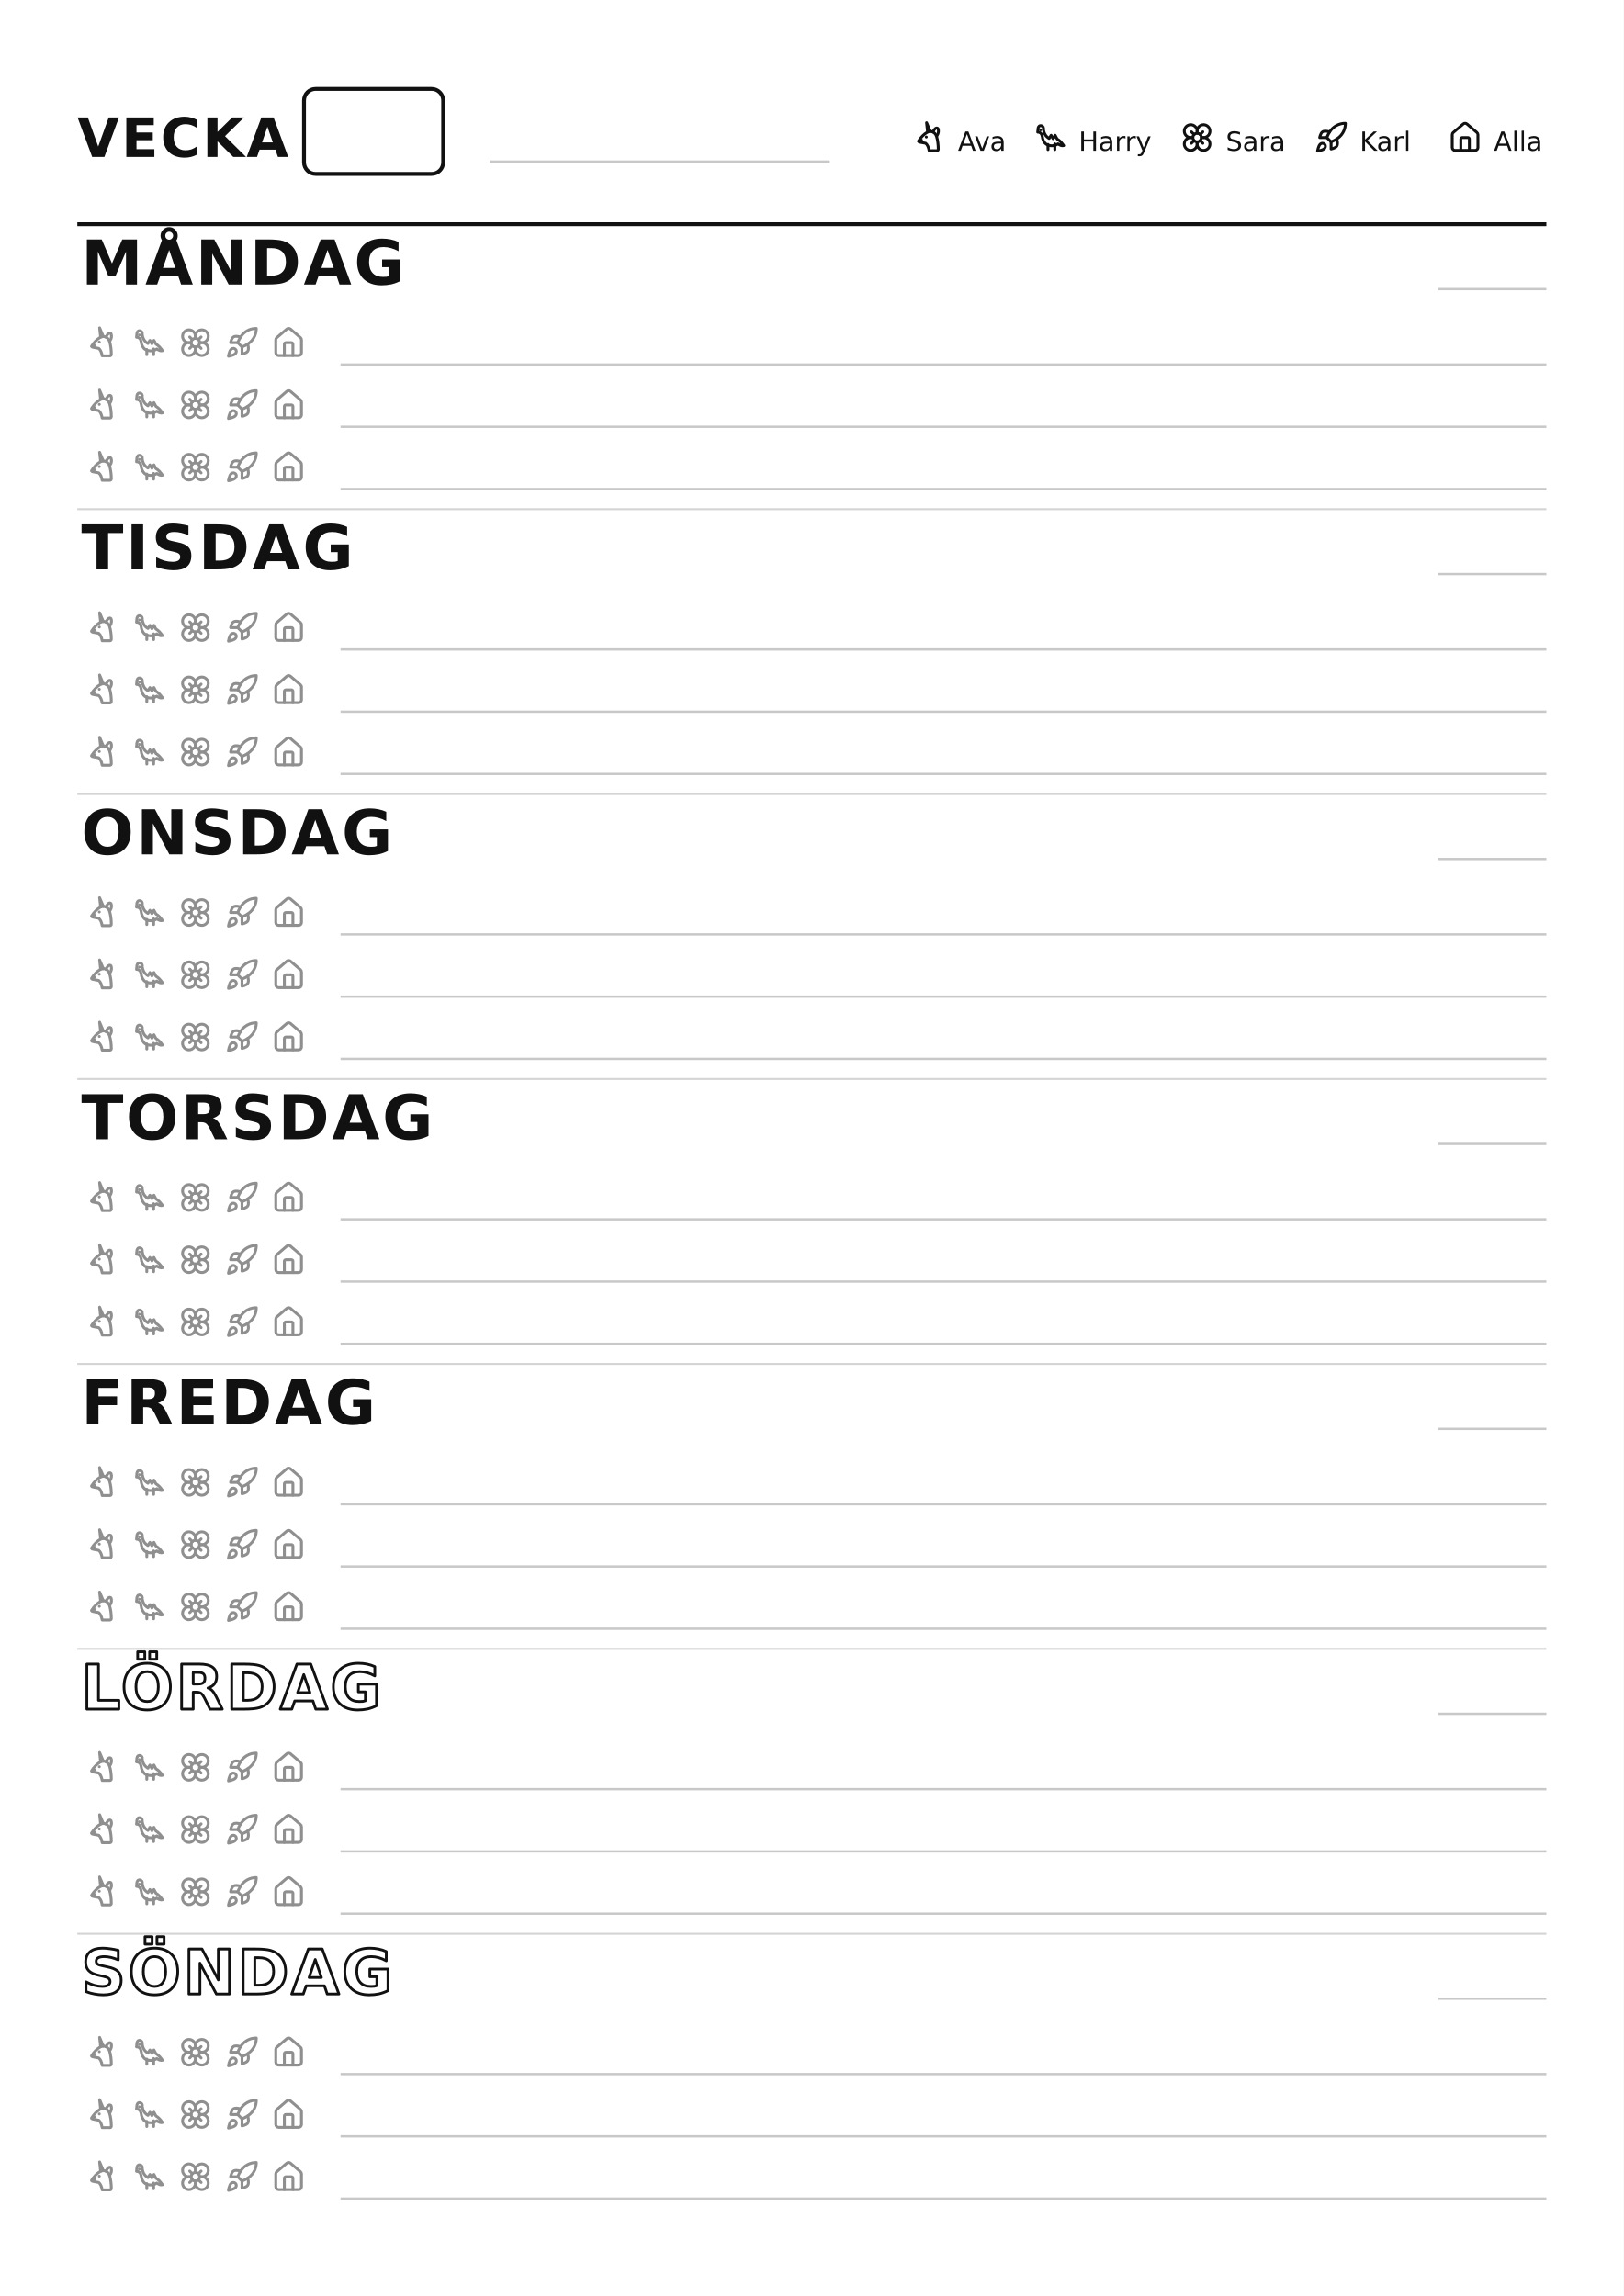
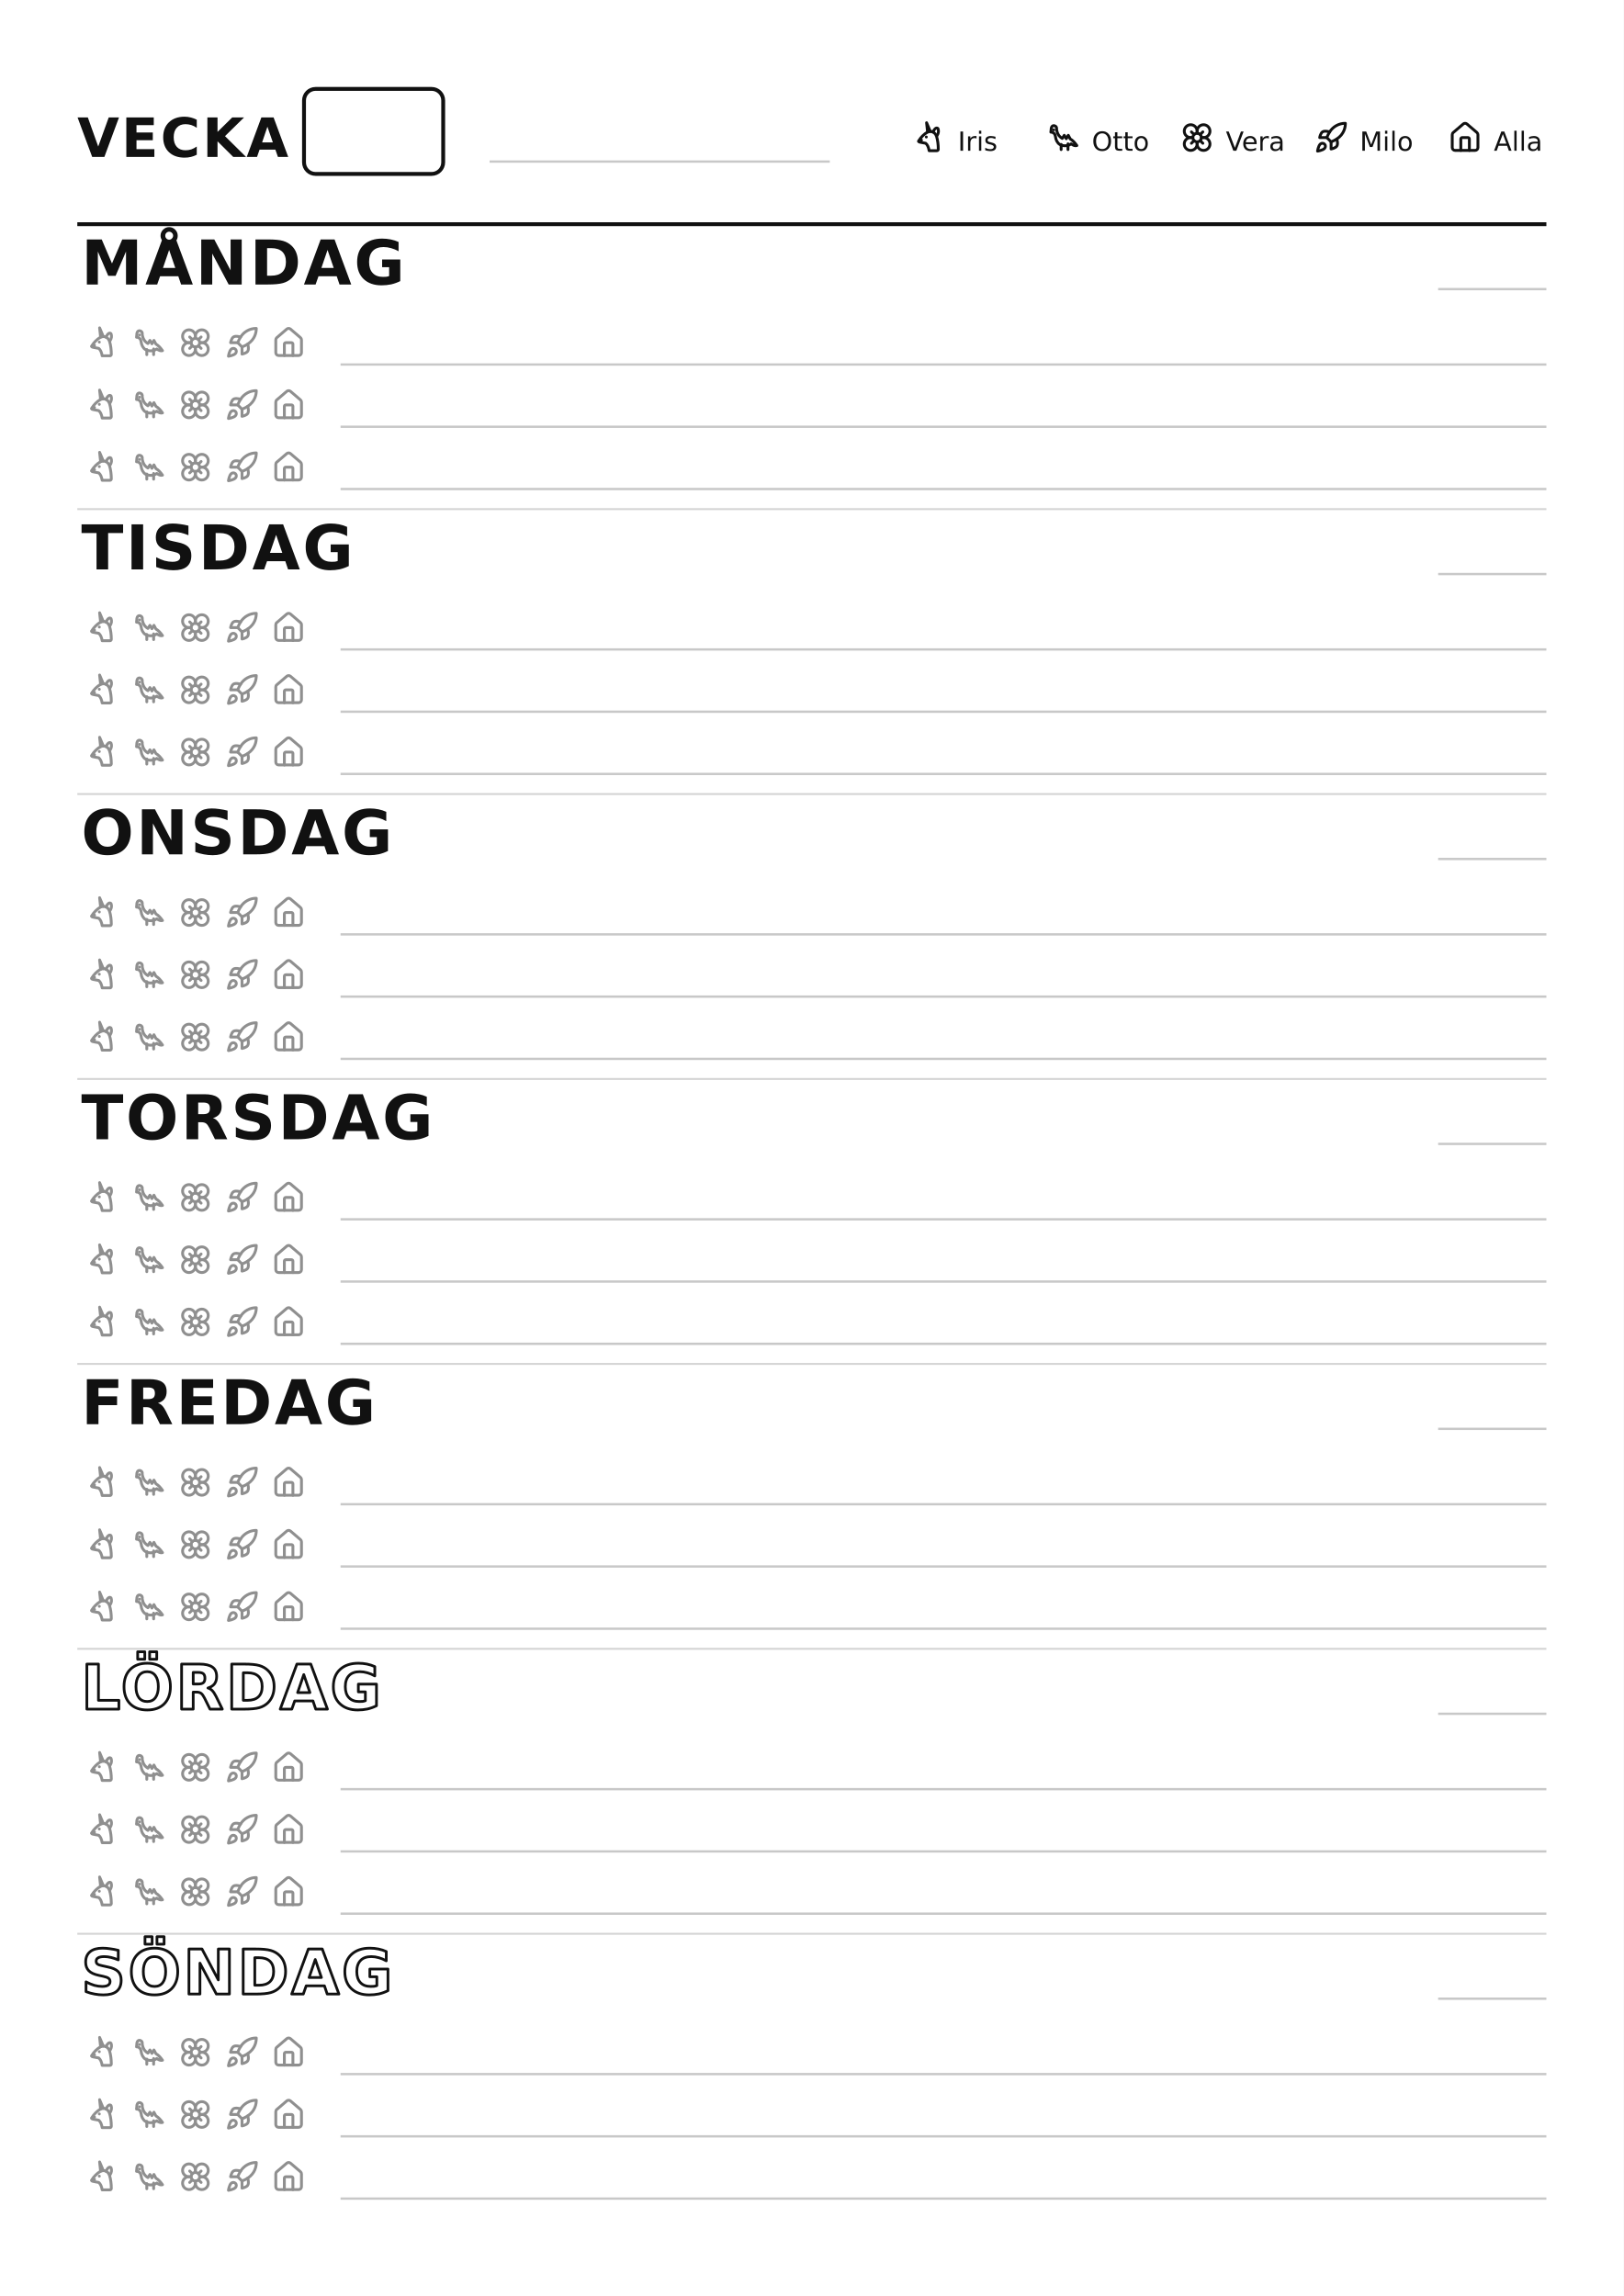
- <svg xmlns="http://www.w3.org/2000/svg" viewBox="0 0 210 297" width="210mm" height="297mm" font-family="'Atkinson Hyperlegible Next', 'Atkinson Hyperlegible', Verdana, 'DejaVu Sans', sans-serif" fill="#111111" role="img" aria-label="Weekly sheet: Ava, Harry, Sara, Karl">
+ <svg xmlns="http://www.w3.org/2000/svg" viewBox="0 0 210 297" width="210mm" height="297mm" font-family="'Atkinson Hyperlegible Next', 'Atkinson Hyperlegible', Verdana, 'DejaVu Sans', sans-serif" fill="#111111" role="img" aria-label="Weekly sheet: Iris, Otto, Vera, Milo">
  <defs>
    <symbol id="fw-s-dinosaur" viewBox="0 0 24 24" fill="none" stroke="currentColor" stroke-width="2" stroke-linecap="round" stroke-linejoin="round">
      <path d="M3.6 6.4C3.6 4.4 4.6 3.2 6.2 3.8 7.2 4.2 7.6 5 7.4 6.2c.4 2.9 1.6 5 4 6.4l1.4-2.2 1.4 2.4 1.4-2.4 1.4 2.6c1.8 1 3.2 2.6 4.6 4.6-1.2.4-2.6-.2-4-1.2-2 1.6-5.6 1.8-8 .4-1.6-1-2.8-3.2-3-5.6-.3-1.8-1.4-3-3.2-3Z" />
      <path d="M10.6 16.8v3.6" />
      <path d="M15.4 16.4v4" />
      <path d="M5.4 6.6h.01" />
    </symbol>
    <symbol id="fw-s-flower" viewBox="0 0 24 24" fill="none" stroke="currentColor" stroke-width="2" stroke-linecap="round" stroke-linejoin="round">
      <circle cx="12" cy="12" r="3" />
      <path d="M12 16.5A4.5 4.5 0 1 1 7.5 12 4.5 4.5 0 1 1 12 7.5a4.5 4.5 0 1 1 4.5 4.5 4.5 4.5 0 1 1-4.5 4.5" />
      <path d="M12 7.5V9" />
      <path d="M7.5 12H9" />
      <path d="M16.5 12H15" />
      <path d="M12 16.5V15" />
      <path d="m8 8 1.88 1.88" />
      <path d="M14.12 9.88 16 8" />
      <path d="m8 16 1.88-1.88" />
      <path d="M14.12 14.12 16 16" />
    </symbol>
    <symbol id="fw-s-house" viewBox="0 0 24 24" fill="none" stroke="currentColor" stroke-width="2" stroke-linecap="round" stroke-linejoin="round">
      <path d="M15 21v-8a1 1 0 0 0-1-1h-4a1 1 0 0 0-1 1v8" />
      <path d="M3 10a2 2 0 0 1 .709-1.528l7-6a2 2 0 0 1 2.582 0l7 6A2 2 0 0 1 21 10v9a2 2 0 0 1-2 2H5a2 2 0 0 1-2-2z" />
    </symbol>
    <symbol id="fw-s-rocket" viewBox="0 0 24 24" fill="none" stroke="currentColor" stroke-width="2" stroke-linecap="round" stroke-linejoin="round">
      <path d="M12 15v5s3.03-.55 4-2c1.08-1.62 0-5 0-5" />
      <path d="M4.5 16.5c-1.5 1.26-2 5-2 5s3.74-.5 5-2c.71-.84.7-2.13-.09-2.91a2.18 2.18 0 0 0-2.91-.09" />
      <path d="M9 12a22 22 0 0 1 2-3.95A12.88 12.88 0 0 1 22 2c0 2.72-.78 7.5-6 11a22.4 22.4 0 0 1-4 2z" />
      <path d="M9 12H4s.55-3.03 2-4c1.62-1.08 5 .05 5 .05" />
    </symbol>
    <symbol id="fw-s-unicorn" viewBox="0 0 24 24" fill="none" stroke="currentColor" stroke-width="2" stroke-linecap="round" stroke-linejoin="round">
      <path d="M4.6 14.4C6.2 11.8 8.4 9.6 10.8 8.2c1-.4 2-.6 3-.4 1.6.4 2.8 1.6 3.4 3.4.8 2.6 1.2 5.8 1.2 9 0 .6-.4 1-1 1H12c-.4-2.4-1.2-4.2-2.4-5.2l-3.2-.6c-1.4-.2-2.2-.6-1.8-1Z" />
      <path d="M10.9 8.1 10.2 1.6l2.6 6.1" />
      <path d="M14.6 8.1c1.4-2.6 2.6-3.4 3.6-2.4.6 1.6.4 3.2-.6 4.8" />
      <path d="M10 11.6h.01" />
      <path d="M6.6 13.8h.01" />
    </symbol>
  </defs>
  <rect x="0" y="0" width="210" height="297" fill="#fff" />
  <g class="header">
    <text x="10" y="20.3" font-size="7" font-weight="800" letter-spacing="0.28">VECKA</text>
    <rect x="39.32" y="11.5" width="18" height="11" rx="1.5" fill="none" stroke="#111111" stroke-width="0.5" />
    <line x1="63.32" y1="20.9" x2="107.32" y2="20.9" stroke="#c8c8c8" stroke-width="0.3" />
    <g class="legend">
      <use href="#fw-s-unicorn" x="117.956" y="15.581" width="4.429" height="4.429" color="#111111" />
-       <text x="123.885" y="19.5" font-size="3.4" font-weight="400">Ava</text>
-       <use href="#fw-s-dinosaur" x="133.585" y="15.581" width="4.429" height="4.429" color="#111111" />
-       <text x="139.514" y="19.5" font-size="3.4" font-weight="400">Harry</text>
+       <text x="123.885" y="19.5" font-size="3.4" font-weight="400">Iris</text>
+       <use href="#fw-s-dinosaur" x="135.285" y="15.581" width="4.429" height="4.429" color="#111111" />
+       <text x="141.214" y="19.5" font-size="3.4" font-weight="400">Otto</text>
      <use href="#fw-s-flower" x="152.614" y="15.581" width="4.429" height="4.429" color="#111111" />
-       <text x="158.542" y="19.5" font-size="3.4" font-weight="400">Sara</text>
+       <text x="158.542" y="19.5" font-size="3.4" font-weight="400">Vera</text>
      <use href="#fw-s-rocket" x="169.942" y="15.581" width="4.429" height="4.429" color="#111111" />
-       <text x="175.871" y="19.5" font-size="3.4" font-weight="400">Karl</text>
+       <text x="175.871" y="19.5" font-size="3.4" font-weight="400">Milo</text>
      <use href="#fw-s-house" x="187.271" y="15.581" width="4.429" height="4.429" color="#111111" />
      <text x="193.2" y="19.5" font-size="3.4" font-weight="400">Alla</text>
    </g>
  </g>
  <line x1="10" y1="29" x2="200" y2="29" stroke="#111111" stroke-width="0.5" />
  <g class="day" data-position="0">
    <text x="10.5" y="36.8" font-size="8" font-weight="800" letter-spacing="0.32">MÅNDAG</text>
    <line x1="186" y1="37.4" x2="200" y2="37.4" stroke="#c8c8c8" stroke-width="0.3" />
    <g class="line" data-index="0">
      <use href="#fw-s-unicorn" x="11" y="42.112" width="4.429" height="4.429" color="#8f8f8f" />
      <use href="#fw-s-dinosaur" x="17.029" y="42.112" width="4.429" height="4.429" color="#8f8f8f" />
      <use href="#fw-s-flower" x="23.058" y="42.112" width="4.429" height="4.429" color="#8f8f8f" />
      <use href="#fw-s-rocket" x="29.086" y="42.112" width="4.429" height="4.429" color="#8f8f8f" />
      <use href="#fw-s-house" x="35.115" y="42.112" width="4.429" height="4.429" color="#8f8f8f" />
      <line x1="44.044" y1="47.152" x2="200" y2="47.152" stroke="#c8c8c8" stroke-width="0.3" />
    </g>
    <g class="line" data-index="1">
      <use href="#fw-s-unicorn" x="11" y="50.164" width="4.429" height="4.429" color="#8f8f8f" />
      <use href="#fw-s-dinosaur" x="17.029" y="50.164" width="4.429" height="4.429" color="#8f8f8f" />
      <use href="#fw-s-flower" x="23.058" y="50.164" width="4.429" height="4.429" color="#8f8f8f" />
      <use href="#fw-s-rocket" x="29.086" y="50.164" width="4.429" height="4.429" color="#8f8f8f" />
      <use href="#fw-s-house" x="35.115" y="50.164" width="4.429" height="4.429" color="#8f8f8f" />
      <line x1="44.044" y1="55.205" x2="200" y2="55.205" stroke="#c8c8c8" stroke-width="0.3" />
    </g>
    <g class="line" data-index="2">
      <use href="#fw-s-unicorn" x="11" y="58.217" width="4.429" height="4.429" color="#8f8f8f" />
      <use href="#fw-s-dinosaur" x="17.029" y="58.217" width="4.429" height="4.429" color="#8f8f8f" />
      <use href="#fw-s-flower" x="23.058" y="58.217" width="4.429" height="4.429" color="#8f8f8f" />
      <use href="#fw-s-rocket" x="29.086" y="58.217" width="4.429" height="4.429" color="#8f8f8f" />
      <use href="#fw-s-house" x="35.115" y="58.217" width="4.429" height="4.429" color="#8f8f8f" />
      <line x1="44.044" y1="63.257" x2="200" y2="63.257" stroke="#c8c8c8" stroke-width="0.3" />
    </g>
    <line x1="10" y1="65.857" x2="200" y2="65.857" stroke="#d4d4d4" stroke-width="0.25" />
  </g>
  <g class="day" data-position="1">
    <text x="10.5" y="73.657" font-size="8" font-weight="800" letter-spacing="0.32">TISDAG</text>
    <line x1="186" y1="74.257" x2="200" y2="74.257" stroke="#c8c8c8" stroke-width="0.3" />
    <g class="line" data-index="0">
      <use href="#fw-s-unicorn" x="11" y="78.969" width="4.429" height="4.429" color="#8f8f8f" />
      <use href="#fw-s-dinosaur" x="17.029" y="78.969" width="4.429" height="4.429" color="#8f8f8f" />
      <use href="#fw-s-flower" x="23.058" y="78.969" width="4.429" height="4.429" color="#8f8f8f" />
      <use href="#fw-s-rocket" x="29.086" y="78.969" width="4.429" height="4.429" color="#8f8f8f" />
      <use href="#fw-s-house" x="35.115" y="78.969" width="4.429" height="4.429" color="#8f8f8f" />
      <line x1="44.044" y1="84.01" x2="200" y2="84.01" stroke="#c8c8c8" stroke-width="0.3" />
    </g>
    <g class="line" data-index="1">
      <use href="#fw-s-unicorn" x="11" y="87.021" width="4.429" height="4.429" color="#8f8f8f" />
      <use href="#fw-s-dinosaur" x="17.029" y="87.021" width="4.429" height="4.429" color="#8f8f8f" />
      <use href="#fw-s-flower" x="23.058" y="87.021" width="4.429" height="4.429" color="#8f8f8f" />
      <use href="#fw-s-rocket" x="29.086" y="87.021" width="4.429" height="4.429" color="#8f8f8f" />
      <use href="#fw-s-house" x="35.115" y="87.021" width="4.429" height="4.429" color="#8f8f8f" />
      <line x1="44.044" y1="92.062" x2="200" y2="92.062" stroke="#c8c8c8" stroke-width="0.3" />
    </g>
    <g class="line" data-index="2">
      <use href="#fw-s-unicorn" x="11" y="95.074" width="4.429" height="4.429" color="#8f8f8f" />
      <use href="#fw-s-dinosaur" x="17.029" y="95.074" width="4.429" height="4.429" color="#8f8f8f" />
      <use href="#fw-s-flower" x="23.058" y="95.074" width="4.429" height="4.429" color="#8f8f8f" />
      <use href="#fw-s-rocket" x="29.086" y="95.074" width="4.429" height="4.429" color="#8f8f8f" />
      <use href="#fw-s-house" x="35.115" y="95.074" width="4.429" height="4.429" color="#8f8f8f" />
      <line x1="44.044" y1="100.114" x2="200" y2="100.114" stroke="#c8c8c8" stroke-width="0.3" />
    </g>
    <line x1="10" y1="102.714" x2="200" y2="102.714" stroke="#d4d4d4" stroke-width="0.25" />
  </g>
  <g class="day" data-position="2">
    <text x="10.5" y="110.514" font-size="8" font-weight="800" letter-spacing="0.32">ONSDAG</text>
    <line x1="186" y1="111.114" x2="200" y2="111.114" stroke="#c8c8c8" stroke-width="0.3" />
    <g class="line" data-index="0">
      <use href="#fw-s-unicorn" x="11" y="115.826" width="4.429" height="4.429" color="#8f8f8f" />
      <use href="#fw-s-dinosaur" x="17.029" y="115.826" width="4.429" height="4.429" color="#8f8f8f" />
      <use href="#fw-s-flower" x="23.058" y="115.826" width="4.429" height="4.429" color="#8f8f8f" />
      <use href="#fw-s-rocket" x="29.086" y="115.826" width="4.429" height="4.429" color="#8f8f8f" />
      <use href="#fw-s-house" x="35.115" y="115.826" width="4.429" height="4.429" color="#8f8f8f" />
      <line x1="44.044" y1="120.867" x2="200" y2="120.867" stroke="#c8c8c8" stroke-width="0.3" />
    </g>
    <g class="line" data-index="1">
      <use href="#fw-s-unicorn" x="11" y="123.878" width="4.429" height="4.429" color="#8f8f8f" />
      <use href="#fw-s-dinosaur" x="17.029" y="123.878" width="4.429" height="4.429" color="#8f8f8f" />
      <use href="#fw-s-flower" x="23.058" y="123.878" width="4.429" height="4.429" color="#8f8f8f" />
      <use href="#fw-s-rocket" x="29.086" y="123.878" width="4.429" height="4.429" color="#8f8f8f" />
      <use href="#fw-s-house" x="35.115" y="123.878" width="4.429" height="4.429" color="#8f8f8f" />
      <line x1="44.044" y1="128.919" x2="200" y2="128.919" stroke="#c8c8c8" stroke-width="0.3" />
    </g>
    <g class="line" data-index="2">
      <use href="#fw-s-unicorn" x="11" y="131.931" width="4.429" height="4.429" color="#8f8f8f" />
      <use href="#fw-s-dinosaur" x="17.029" y="131.931" width="4.429" height="4.429" color="#8f8f8f" />
      <use href="#fw-s-flower" x="23.058" y="131.931" width="4.429" height="4.429" color="#8f8f8f" />
      <use href="#fw-s-rocket" x="29.086" y="131.931" width="4.429" height="4.429" color="#8f8f8f" />
      <use href="#fw-s-house" x="35.115" y="131.931" width="4.429" height="4.429" color="#8f8f8f" />
      <line x1="44.044" y1="136.971" x2="200" y2="136.971" stroke="#c8c8c8" stroke-width="0.3" />
    </g>
    <line x1="10" y1="139.571" x2="200" y2="139.571" stroke="#d4d4d4" stroke-width="0.25" />
  </g>
  <g class="day" data-position="3">
    <text x="10.5" y="147.371" font-size="8" font-weight="800" letter-spacing="0.32">TORSDAG</text>
    <line x1="186" y1="147.971" x2="200" y2="147.971" stroke="#c8c8c8" stroke-width="0.3" />
    <g class="line" data-index="0">
      <use href="#fw-s-unicorn" x="11" y="152.683" width="4.429" height="4.429" color="#8f8f8f" />
      <use href="#fw-s-dinosaur" x="17.029" y="152.683" width="4.429" height="4.429" color="#8f8f8f" />
      <use href="#fw-s-flower" x="23.058" y="152.683" width="4.429" height="4.429" color="#8f8f8f" />
      <use href="#fw-s-rocket" x="29.086" y="152.683" width="4.429" height="4.429" color="#8f8f8f" />
      <use href="#fw-s-house" x="35.115" y="152.683" width="4.429" height="4.429" color="#8f8f8f" />
      <line x1="44.044" y1="157.724" x2="200" y2="157.724" stroke="#c8c8c8" stroke-width="0.3" />
    </g>
    <g class="line" data-index="1">
      <use href="#fw-s-unicorn" x="11" y="160.736" width="4.429" height="4.429" color="#8f8f8f" />
      <use href="#fw-s-dinosaur" x="17.029" y="160.736" width="4.429" height="4.429" color="#8f8f8f" />
      <use href="#fw-s-flower" x="23.058" y="160.736" width="4.429" height="4.429" color="#8f8f8f" />
      <use href="#fw-s-rocket" x="29.086" y="160.736" width="4.429" height="4.429" color="#8f8f8f" />
      <use href="#fw-s-house" x="35.115" y="160.736" width="4.429" height="4.429" color="#8f8f8f" />
      <line x1="44.044" y1="165.776" x2="200" y2="165.776" stroke="#c8c8c8" stroke-width="0.3" />
    </g>
    <g class="line" data-index="2">
      <use href="#fw-s-unicorn" x="11" y="168.788" width="4.429" height="4.429" color="#8f8f8f" />
      <use href="#fw-s-dinosaur" x="17.029" y="168.788" width="4.429" height="4.429" color="#8f8f8f" />
      <use href="#fw-s-flower" x="23.058" y="168.788" width="4.429" height="4.429" color="#8f8f8f" />
      <use href="#fw-s-rocket" x="29.086" y="168.788" width="4.429" height="4.429" color="#8f8f8f" />
      <use href="#fw-s-house" x="35.115" y="168.788" width="4.429" height="4.429" color="#8f8f8f" />
      <line x1="44.044" y1="173.829" x2="200" y2="173.829" stroke="#c8c8c8" stroke-width="0.3" />
    </g>
    <line x1="10" y1="176.429" x2="200" y2="176.429" stroke="#d4d4d4" stroke-width="0.25" />
  </g>
  <g class="day" data-position="4">
    <text x="10.5" y="184.229" font-size="8" font-weight="800" letter-spacing="0.32">FREDAG</text>
    <line x1="186" y1="184.829" x2="200" y2="184.829" stroke="#c8c8c8" stroke-width="0.3" />
    <g class="line" data-index="0">
      <use href="#fw-s-unicorn" x="11" y="189.54" width="4.429" height="4.429" color="#8f8f8f" />
      <use href="#fw-s-dinosaur" x="17.029" y="189.54" width="4.429" height="4.429" color="#8f8f8f" />
      <use href="#fw-s-flower" x="23.058" y="189.54" width="4.429" height="4.429" color="#8f8f8f" />
      <use href="#fw-s-rocket" x="29.086" y="189.54" width="4.429" height="4.429" color="#8f8f8f" />
      <use href="#fw-s-house" x="35.115" y="189.54" width="4.429" height="4.429" color="#8f8f8f" />
      <line x1="44.044" y1="194.581" x2="200" y2="194.581" stroke="#c8c8c8" stroke-width="0.3" />
    </g>
    <g class="line" data-index="1">
      <use href="#fw-s-unicorn" x="11" y="197.593" width="4.429" height="4.429" color="#8f8f8f" />
      <use href="#fw-s-dinosaur" x="17.029" y="197.593" width="4.429" height="4.429" color="#8f8f8f" />
      <use href="#fw-s-flower" x="23.058" y="197.593" width="4.429" height="4.429" color="#8f8f8f" />
      <use href="#fw-s-rocket" x="29.086" y="197.593" width="4.429" height="4.429" color="#8f8f8f" />
      <use href="#fw-s-house" x="35.115" y="197.593" width="4.429" height="4.429" color="#8f8f8f" />
      <line x1="44.044" y1="202.633" x2="200" y2="202.633" stroke="#c8c8c8" stroke-width="0.3" />
    </g>
    <g class="line" data-index="2">
      <use href="#fw-s-unicorn" x="11" y="205.645" width="4.429" height="4.429" color="#8f8f8f" />
      <use href="#fw-s-dinosaur" x="17.029" y="205.645" width="4.429" height="4.429" color="#8f8f8f" />
      <use href="#fw-s-flower" x="23.058" y="205.645" width="4.429" height="4.429" color="#8f8f8f" />
      <use href="#fw-s-rocket" x="29.086" y="205.645" width="4.429" height="4.429" color="#8f8f8f" />
      <use href="#fw-s-house" x="35.115" y="205.645" width="4.429" height="4.429" color="#8f8f8f" />
      <line x1="44.044" y1="210.686" x2="200" y2="210.686" stroke="#c8c8c8" stroke-width="0.3" />
    </g>
    <line x1="10" y1="213.286" x2="200" y2="213.286" stroke="#d4d4d4" stroke-width="0.25" />
  </g>
  <g class="day" data-position="5">
    <text x="10.5" y="221.086" font-size="8" font-weight="800" letter-spacing="0.32" fill="none" stroke="#111111" stroke-width="0.35" stroke-linejoin="round">LÖRDAG</text>
    <line x1="186" y1="221.686" x2="200" y2="221.686" stroke="#c8c8c8" stroke-width="0.3" />
    <g class="line" data-index="0">
      <use href="#fw-s-unicorn" x="11" y="226.398" width="4.429" height="4.429" color="#8f8f8f" />
      <use href="#fw-s-dinosaur" x="17.029" y="226.398" width="4.429" height="4.429" color="#8f8f8f" />
      <use href="#fw-s-flower" x="23.058" y="226.398" width="4.429" height="4.429" color="#8f8f8f" />
      <use href="#fw-s-rocket" x="29.086" y="226.398" width="4.429" height="4.429" color="#8f8f8f" />
      <use href="#fw-s-house" x="35.115" y="226.398" width="4.429" height="4.429" color="#8f8f8f" />
      <line x1="44.044" y1="231.438" x2="200" y2="231.438" stroke="#c8c8c8" stroke-width="0.3" />
    </g>
    <g class="line" data-index="1">
      <use href="#fw-s-unicorn" x="11" y="234.45" width="4.429" height="4.429" color="#8f8f8f" />
      <use href="#fw-s-dinosaur" x="17.029" y="234.45" width="4.429" height="4.429" color="#8f8f8f" />
      <use href="#fw-s-flower" x="23.058" y="234.45" width="4.429" height="4.429" color="#8f8f8f" />
      <use href="#fw-s-rocket" x="29.086" y="234.45" width="4.429" height="4.429" color="#8f8f8f" />
      <use href="#fw-s-house" x="35.115" y="234.45" width="4.429" height="4.429" color="#8f8f8f" />
      <line x1="44.044" y1="239.49" x2="200" y2="239.49" stroke="#c8c8c8" stroke-width="0.3" />
    </g>
    <g class="line" data-index="2">
      <use href="#fw-s-unicorn" x="11" y="242.502" width="4.429" height="4.429" color="#8f8f8f" />
      <use href="#fw-s-dinosaur" x="17.029" y="242.502" width="4.429" height="4.429" color="#8f8f8f" />
      <use href="#fw-s-flower" x="23.058" y="242.502" width="4.429" height="4.429" color="#8f8f8f" />
      <use href="#fw-s-rocket" x="29.086" y="242.502" width="4.429" height="4.429" color="#8f8f8f" />
      <use href="#fw-s-house" x="35.115" y="242.502" width="4.429" height="4.429" color="#8f8f8f" />
      <line x1="44.044" y1="247.543" x2="200" y2="247.543" stroke="#c8c8c8" stroke-width="0.3" />
    </g>
    <line x1="10" y1="250.143" x2="200" y2="250.143" stroke="#d4d4d4" stroke-width="0.25" />
  </g>
  <g class="day" data-position="6">
    <text x="10.5" y="257.943" font-size="8" font-weight="800" letter-spacing="0.32" fill="none" stroke="#111111" stroke-width="0.35" stroke-linejoin="round">SÖNDAG</text>
    <line x1="186" y1="258.543" x2="200" y2="258.543" stroke="#c8c8c8" stroke-width="0.3" />
    <g class="line" data-index="0">
      <use href="#fw-s-unicorn" x="11" y="263.255" width="4.429" height="4.429" color="#8f8f8f" />
      <use href="#fw-s-dinosaur" x="17.029" y="263.255" width="4.429" height="4.429" color="#8f8f8f" />
      <use href="#fw-s-flower" x="23.058" y="263.255" width="4.429" height="4.429" color="#8f8f8f" />
      <use href="#fw-s-rocket" x="29.086" y="263.255" width="4.429" height="4.429" color="#8f8f8f" />
      <use href="#fw-s-house" x="35.115" y="263.255" width="4.429" height="4.429" color="#8f8f8f" />
      <line x1="44.044" y1="268.295" x2="200" y2="268.295" stroke="#c8c8c8" stroke-width="0.3" />
    </g>
    <g class="line" data-index="1">
      <use href="#fw-s-unicorn" x="11" y="271.307" width="4.429" height="4.429" color="#8f8f8f" />
      <use href="#fw-s-dinosaur" x="17.029" y="271.307" width="4.429" height="4.429" color="#8f8f8f" />
      <use href="#fw-s-flower" x="23.058" y="271.307" width="4.429" height="4.429" color="#8f8f8f" />
      <use href="#fw-s-rocket" x="29.086" y="271.307" width="4.429" height="4.429" color="#8f8f8f" />
      <use href="#fw-s-house" x="35.115" y="271.307" width="4.429" height="4.429" color="#8f8f8f" />
      <line x1="44.044" y1="276.348" x2="200" y2="276.348" stroke="#c8c8c8" stroke-width="0.3" />
    </g>
    <g class="line" data-index="2">
      <use href="#fw-s-unicorn" x="11" y="279.359" width="4.429" height="4.429" color="#8f8f8f" />
      <use href="#fw-s-dinosaur" x="17.029" y="279.359" width="4.429" height="4.429" color="#8f8f8f" />
      <use href="#fw-s-flower" x="23.058" y="279.359" width="4.429" height="4.429" color="#8f8f8f" />
      <use href="#fw-s-rocket" x="29.086" y="279.359" width="4.429" height="4.429" color="#8f8f8f" />
      <use href="#fw-s-house" x="35.115" y="279.359" width="4.429" height="4.429" color="#8f8f8f" />
      <line x1="44.044" y1="284.4" x2="200" y2="284.4" stroke="#c8c8c8" stroke-width="0.3" />
    </g>
  </g>
</svg>
